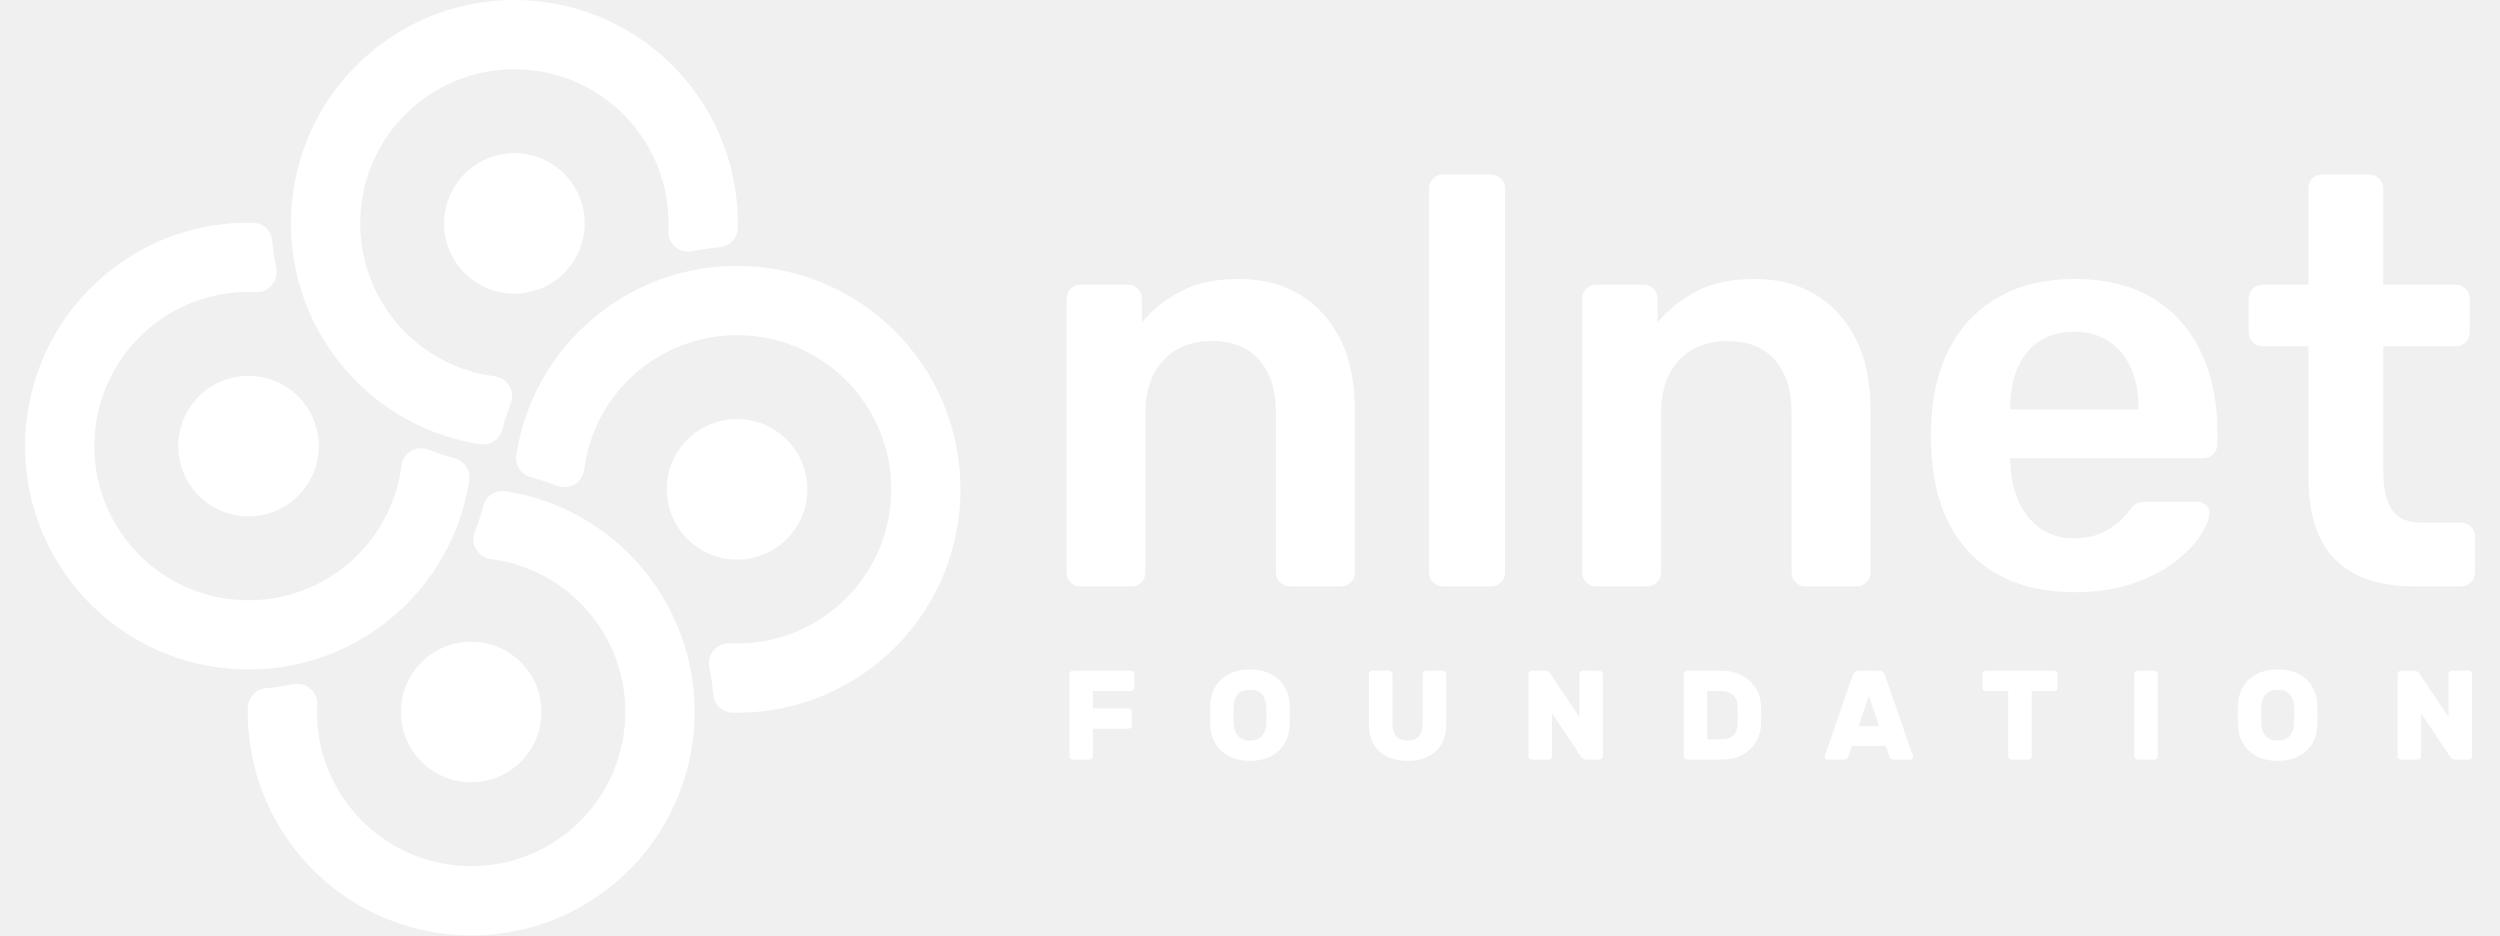
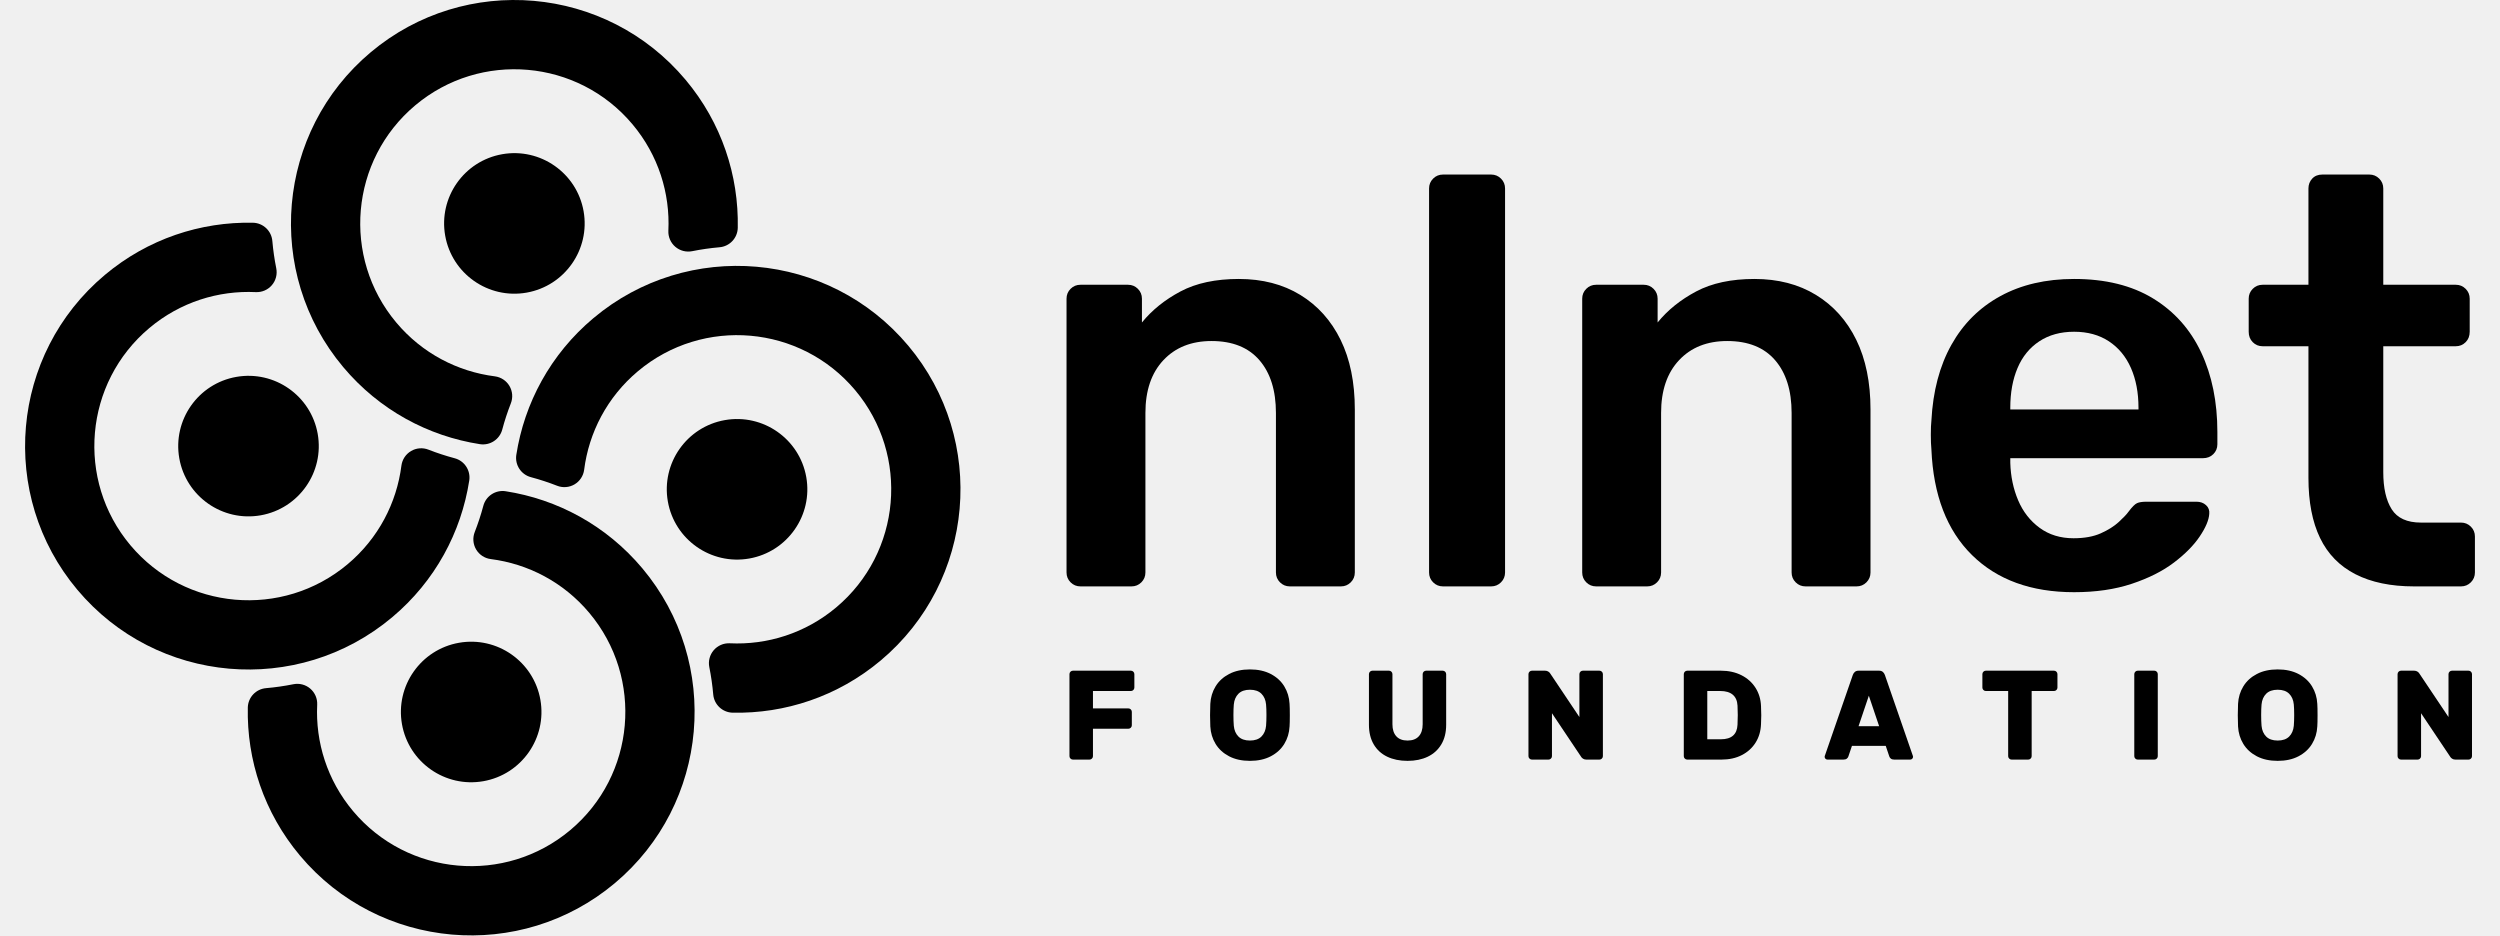
<svg xmlns="http://www.w3.org/2000/svg" width="449px" height="168px" id="svg3115" version="1.1">
  <defs id="defs3117" />
  <g id="Layer" />
-   <g id="g25" style="clip-rule:evenodd;fill:#ffffff;fill-rule:evenodd;stroke-linejoin:round;stroke-miterlimit:2" transform="matrix(0.4055169,0,0,0.4055169,4.504062,3.2457437e-5)">
-     <g id="g9" style="fill:#ffffff">
-       <g id="g2" style="fill:#ffffff">
-         <path d="m 211.345,190.214 c -1.137,4.372 -5.39,7.182 -9.858,6.513 -22.854,-3.548 -44.571,-15.066 -60.591,-34.158 -35.111,-41.843 -29.645,-104.32 12.199,-139.431 41.843,-35.111 104.32,-29.645 139.431,12.198 16.02,19.092 23.592,42.479 23.117,65.603 -0.117,4.516 -3.623,8.215 -8.126,8.575 -4.029,0.353 -8.046,0.928 -12.032,1.727 -2.662,0.545 -5.427,-0.168 -7.494,-1.933 -2.066,-1.764 -3.204,-4.383 -3.084,-7.098 0.798,-16.564 -4.394,-33.46 -15.884,-47.152 -24.226,-28.872 -67.335,-32.644 -96.207,-8.418 -28.872,24.227 -32.644,67.336 -8.417,96.208 11.489,13.693 27.226,21.74 43.677,23.832 2.694,0.353 5.075,1.928 6.454,4.269 1.378,2.341 1.6,5.187 0.602,7.714 -1.477,3.787 -2.741,7.643 -3.787,11.551 z" style="fill:#ffffff" id="path1" />
-         <path d="m 211.306,68.301 c 16.918,-2.983 33.074,8.33 36.057,25.247 2.983,16.917 -8.33,33.074 -25.247,36.057 -16.918,2.983 -33.074,-8.33 -36.057,-25.248 -2.983,-16.917 8.33,-33.073 25.247,-36.056 z" id="path2" style="fill:#ffffff" />
+   <g id="g25" style="clip-rule:evenodd;fill:#000000;fill-rule:evenodd;stroke-linejoin:round;stroke-miterlimit:2" transform="matrix(0.4055169,0,0,0.4055169,4.504062,3.2457437e-5)">
+     <g id="g9" style="fill:#000000">
+       <g id="g2" style="fill:#000000">
+         <path d="m 211.345,190.214 c -1.137,4.372 -5.39,7.182 -9.858,6.513 -22.854,-3.548 -44.571,-15.066 -60.591,-34.158 -35.111,-41.843 -29.645,-104.32 12.199,-139.431 41.843,-35.111 104.32,-29.645 139.431,12.198 16.02,19.092 23.592,42.479 23.117,65.603 -0.117,4.516 -3.623,8.215 -8.126,8.575 -4.029,0.353 -8.046,0.928 -12.032,1.727 -2.662,0.545 -5.427,-0.168 -7.494,-1.933 -2.066,-1.764 -3.204,-4.383 -3.084,-7.098 0.798,-16.564 -4.394,-33.46 -15.884,-47.152 -24.226,-28.872 -67.335,-32.644 -96.207,-8.418 -28.872,24.227 -32.644,67.336 -8.417,96.208 11.489,13.693 27.226,21.74 43.677,23.832 2.694,0.353 5.075,1.928 6.454,4.269 1.378,2.341 1.6,5.187 0.602,7.714 -1.477,3.787 -2.741,7.643 -3.787,11.551 z" style="fill:#000000" id="path1" />
+         <path d="m 211.306,68.301 c 16.918,-2.983 33.074,8.33 36.057,25.247 2.983,16.917 -8.33,33.074 -25.247,36.057 -16.918,2.983 -33.074,-8.33 -36.057,-25.248 -2.983,-16.917 8.33,-33.073 25.247,-36.056 z" id="path2" style="fill:#000000" />
      </g>
-       <g id="g4" style="fill:#ffffff">
-         <path d="m 224.072,211.345 c -4.372,-1.137 -7.183,-5.39 -6.513,-9.858 3.547,-22.854 15.066,-44.571 34.158,-60.591 41.843,-35.111 104.32,-29.645 139.431,12.199 35.111,41.843 29.645,104.32 -12.199,139.431 -19.091,16.02 -42.479,23.592 -65.602,23.117 -4.516,-0.117 -8.216,-3.623 -8.576,-8.126 -0.352,-4.029 -0.927,-8.046 -1.726,-12.032 -0.545,-2.662 0.168,-5.427 1.933,-7.494 1.764,-2.066 4.383,-3.204 7.098,-3.084 16.564,0.798 33.459,-4.394 47.152,-15.884 28.872,-24.226 32.644,-67.335 8.417,-96.207 -24.226,-28.872 -67.335,-32.644 -96.207,-8.417 -13.693,11.489 -21.74,27.226 -23.833,43.677 -0.352,2.694 -1.927,5.075 -4.268,6.454 -2.342,1.378 -5.188,1.6 -7.714,0.602 -3.787,-1.477 -7.644,-2.741 -11.551,-3.787 z" style="fill:#ffffff" id="path3" />
-         <path d="m 345.985,211.306 c 2.983,16.918 -8.33,33.074 -25.247,36.057 -16.918,2.983 -33.074,-8.33 -36.057,-25.247 -2.983,-16.918 8.33,-33.074 25.247,-36.057 16.918,-2.983 33.074,8.33 36.057,25.247 z" id="path4" style="fill:#ffffff" />
+       <g id="g4" style="fill:#000000">
+         <path d="m 224.072,211.345 c -4.372,-1.137 -7.183,-5.39 -6.513,-9.858 3.547,-22.854 15.066,-44.571 34.158,-60.591 41.843,-35.111 104.32,-29.645 139.431,12.199 35.111,41.843 29.645,104.32 -12.199,139.431 -19.091,16.02 -42.479,23.592 -65.602,23.117 -4.516,-0.117 -8.216,-3.623 -8.576,-8.126 -0.352,-4.029 -0.927,-8.046 -1.726,-12.032 -0.545,-2.662 0.168,-5.427 1.933,-7.494 1.764,-2.066 4.383,-3.204 7.098,-3.084 16.564,0.798 33.459,-4.394 47.152,-15.884 28.872,-24.226 32.644,-67.335 8.417,-96.207 -24.226,-28.872 -67.335,-32.644 -96.207,-8.417 -13.693,11.489 -21.74,27.226 -23.833,43.677 -0.352,2.694 -1.927,5.075 -4.268,6.454 -2.342,1.378 -5.188,1.6 -7.714,0.602 -3.787,-1.477 -7.644,-2.741 -11.551,-3.787 z" style="fill:#000000" id="path3" />
+         <path d="m 345.985,211.306 c 2.983,16.918 -8.33,33.074 -25.247,36.057 -16.918,2.983 -33.074,-8.33 -36.057,-25.247 -2.983,-16.918 8.33,-33.074 25.247,-36.057 16.918,-2.983 33.074,8.33 36.057,25.247 z" id="path4" style="fill:#000000" />
      </g>
-       <g id="g6" style="fill:#ffffff">
-         <path d="m 202.941,224.072 c 1.136,-4.372 5.389,-7.183 9.857,-6.513 22.855,3.547 44.572,15.066 60.592,34.158 35.11,41.843 29.644,104.32 -12.199,139.431 -41.843,35.111 -104.32,29.645 -139.431,-12.199 -16.02,-19.091 -23.593,-42.479 -23.117,-65.602 0.117,-4.516 3.622,-8.216 8.126,-8.576 4.029,-0.352 8.046,-0.927 12.032,-1.726 2.662,-0.545 5.427,0.168 7.493,1.933 2.067,1.764 3.205,4.383 3.084,7.098 -0.798,16.564 4.395,33.459 15.884,47.152 24.227,28.872 67.336,32.644 96.208,8.417 28.872,-24.226 32.643,-67.335 8.417,-96.207 -11.49,-13.693 -27.227,-21.74 -43.678,-23.833 -2.694,-0.352 -5.075,-1.927 -6.453,-4.268 -1.379,-2.342 -1.601,-5.188 -0.602,-7.714 1.477,-3.787 2.741,-7.644 3.787,-11.551 z" style="fill:#ffffff" id="path5" />
-         <path d="m 202.979,345.985 c -16.917,2.983 -33.073,-8.33 -36.056,-25.247 -2.983,-16.918 8.329,-33.074 25.247,-36.057 16.917,-2.983 33.074,8.33 36.057,25.247 2.983,16.918 -8.33,33.074 -25.248,36.057 z" id="path6" style="fill:#ffffff" />
+       <g id="g6" style="fill:#000000">
+         <path d="m 202.941,224.072 c 1.136,-4.372 5.389,-7.183 9.857,-6.513 22.855,3.547 44.572,15.066 60.592,34.158 35.11,41.843 29.644,104.32 -12.199,139.431 -41.843,35.111 -104.32,29.645 -139.431,-12.199 -16.02,-19.091 -23.593,-42.479 -23.117,-65.602 0.117,-4.516 3.622,-8.216 8.126,-8.576 4.029,-0.352 8.046,-0.927 12.032,-1.726 2.662,-0.545 5.427,0.168 7.493,1.933 2.067,1.764 3.205,4.383 3.084,7.098 -0.798,16.564 4.395,33.459 15.884,47.152 24.227,28.872 67.336,32.644 96.208,8.417 28.872,-24.226 32.643,-67.335 8.417,-96.207 -11.49,-13.693 -27.227,-21.74 -43.678,-23.833 -2.694,-0.352 -5.075,-1.927 -6.453,-4.268 -1.379,-2.342 -1.601,-5.188 -0.602,-7.714 1.477,-3.787 2.741,-7.644 3.787,-11.551 z" style="fill:#000000" id="path5" />
+         <path d="m 202.979,345.985 c -16.917,2.983 -33.073,-8.33 -36.056,-25.247 -2.983,-16.918 8.329,-33.074 25.247,-36.057 16.917,-2.983 33.074,8.33 36.057,25.247 2.983,16.918 -8.33,33.074 -25.248,36.057 z" id="path6" style="fill:#000000" />
      </g>
-       <g id="g8" style="fill:#ffffff">
-         <path d="m 190.214,202.941 c 4.372,1.136 7.182,5.389 6.513,9.857 -3.548,22.855 -15.066,44.572 -34.158,60.592 C 120.726,308.5 58.249,303.034 23.138,261.191 -11.973,219.348 -6.507,156.871 35.336,121.76 54.428,105.74 77.815,98.167 100.939,98.643 c 4.516,0.117 8.215,3.622 8.575,8.126 0.353,4.029 0.928,8.046 1.727,12.032 0.545,2.662 -0.168,5.427 -1.933,7.493 -1.764,2.067 -4.383,3.205 -7.098,3.084 -16.564,-0.798 -33.46,4.395 -47.152,15.884 -28.872,24.227 -32.644,67.336 -8.418,96.208 24.227,28.872 67.336,32.643 96.208,8.417 13.693,-11.49 21.74,-27.227 23.832,-43.678 0.353,-2.694 1.928,-5.075 4.269,-6.453 2.341,-1.379 5.187,-1.601 7.714,-0.602 3.787,1.477 7.643,2.741 11.551,3.787 z" style="fill:#ffffff" id="path7" />
-         <path d="m 68.301,202.979 c -2.983,-16.917 8.33,-33.073 25.247,-36.056 16.917,-2.983 33.074,8.329 36.057,25.247 2.983,16.917 -8.33,33.074 -25.248,36.057 -16.917,2.983 -33.073,-8.33 -36.056,-25.248 z" id="path8" style="fill:#ffffff" />
+       <g id="g8" style="fill:#000000">
+         <path d="m 190.214,202.941 c 4.372,1.136 7.182,5.389 6.513,9.857 -3.548,22.855 -15.066,44.572 -34.158,60.592 C 120.726,308.5 58.249,303.034 23.138,261.191 -11.973,219.348 -6.507,156.871 35.336,121.76 54.428,105.74 77.815,98.167 100.939,98.643 c 4.516,0.117 8.215,3.622 8.575,8.126 0.353,4.029 0.928,8.046 1.727,12.032 0.545,2.662 -0.168,5.427 -1.933,7.493 -1.764,2.067 -4.383,3.205 -7.098,3.084 -16.564,-0.798 -33.46,4.395 -47.152,15.884 -28.872,24.227 -32.644,67.336 -8.418,96.208 24.227,28.872 67.336,32.643 96.208,8.417 13.693,-11.49 21.74,-27.227 23.832,-43.678 0.353,-2.694 1.928,-5.075 4.269,-6.453 2.341,-1.379 5.187,-1.601 7.714,-0.602 3.787,1.477 7.643,2.741 11.551,3.787 z" style="fill:#000000" id="path7" />
+         <path d="m 68.301,202.979 c -2.983,-16.917 8.33,-33.073 25.247,-36.056 16.917,-2.983 33.074,8.329 36.057,25.247 2.983,16.917 -8.33,33.074 -25.248,36.057 -16.917,2.983 -33.073,-8.33 -36.056,-25.248 z" id="path8" style="fill:#000000" />
      </g>
    </g>
-     <g id="g24" style="fill:#ffffff">
-       <g id="g13" style="fill:#ffffff">
-         <path d="m 467.416,259.709 c -1.713,0 -3.169,-0.6 -4.368,-1.799 -1.199,-1.199 -1.798,-2.654 -1.798,-4.367 V 132.284 c 0,-1.713 0.599,-3.169 1.798,-4.368 1.199,-1.199 2.655,-1.798 4.368,-1.798 h 21.066 c 1.713,0 3.168,0.599 4.367,1.798 1.199,1.199 1.799,2.655 1.799,4.368 v 10.533 c 4.453,-5.481 10.147,-10.062 17.084,-13.745 6.936,-3.682 15.543,-5.523 25.819,-5.523 10.447,0 19.525,2.355 27.232,7.065 7.707,4.71 13.659,11.346 17.855,19.91 4.196,8.563 6.294,18.84 6.294,30.829 v 72.19 c 0,1.713 -0.599,3.168 -1.798,4.367 -1.199,1.199 -2.655,1.799 -4.368,1.799 h -22.607 c -1.713,0 -3.169,-0.6 -4.368,-1.799 -1.199,-1.199 -1.798,-2.654 -1.798,-4.367 v -70.649 c 0,-9.934 -2.441,-17.727 -7.322,-23.378 -4.881,-5.652 -11.946,-8.478 -21.195,-8.478 -8.906,0 -16.013,2.826 -21.323,8.478 -5.309,5.651 -7.964,13.444 -7.964,23.378 v 70.649 c 0,1.713 -0.599,3.168 -1.798,4.367 -1.199,1.199 -2.655,1.799 -4.368,1.799 z" style="fill:#ffffff;fill-rule:nonzero" id="path9" />
-         <path d="m 627.982,259.709 c -1.713,0 -3.169,-0.6 -4.368,-1.799 -1.199,-1.199 -1.798,-2.654 -1.798,-4.367 V 83.472 c 0,-1.713 0.599,-3.169 1.798,-4.368 1.199,-1.199 2.655,-1.798 4.368,-1.798 h 21.323 c 1.713,0 3.168,0.599 4.367,1.798 1.199,1.199 1.799,2.655 1.799,4.368 v 170.071 c 0,1.713 -0.6,3.168 -1.799,4.367 -1.199,1.199 -2.654,1.799 -4.367,1.799 z" style="fill:#ffffff;fill-rule:nonzero" id="path10" />
-         <path d="m 695.805,259.709 c -1.713,0 -3.169,-0.6 -4.368,-1.799 -1.199,-1.199 -1.798,-2.654 -1.798,-4.367 V 132.284 c 0,-1.713 0.599,-3.169 1.798,-4.368 1.199,-1.199 2.655,-1.798 4.368,-1.798 h 21.066 c 1.713,0 3.169,0.599 4.367,1.798 1.199,1.199 1.799,2.655 1.799,4.368 v 10.533 c 4.453,-5.481 10.147,-10.062 17.084,-13.745 6.936,-3.682 15.543,-5.523 25.819,-5.523 10.447,0 19.525,2.355 27.232,7.065 7.707,4.71 13.659,11.346 17.855,19.91 4.196,8.563 6.294,18.84 6.294,30.829 v 72.19 c 0,1.713 -0.599,3.168 -1.798,4.367 -1.199,1.199 -2.655,1.799 -4.368,1.799 h -22.607 c -1.713,0 -3.169,-0.6 -4.368,-1.799 -1.199,-1.199 -1.798,-2.654 -1.798,-4.367 v -70.649 c 0,-9.934 -2.441,-17.727 -7.322,-23.378 -4.881,-5.652 -11.946,-8.478 -21.195,-8.478 -8.906,0 -16.013,2.826 -21.323,8.478 -5.309,5.651 -7.964,13.444 -7.964,23.378 v 70.649 c 0,1.713 -0.599,3.168 -1.798,4.367 -1.199,1.199 -2.655,1.799 -4.368,1.799 z" style="fill:#ffffff;fill-rule:nonzero" id="path11" />
-         <path d="m 907.495,262.278 c -19.011,0 -34.083,-5.481 -45.215,-16.442 -11.133,-10.961 -17.128,-26.547 -17.984,-46.757 -0.171,-1.713 -0.257,-3.896 -0.257,-6.551 0,-2.655 0.086,-4.753 0.257,-6.294 0.685,-13.017 3.64,-24.192 8.863,-33.526 5.224,-9.335 12.46,-16.528 21.709,-21.581 9.248,-5.052 20.124,-7.578 32.627,-7.578 13.873,0 25.519,2.869 34.939,8.606 9.42,5.738 16.528,13.702 21.323,23.892 4.796,10.191 7.194,21.966 7.194,35.325 v 5.395 c 0,1.713 -0.6,3.168 -1.799,4.367 -1.199,1.199 -2.74,1.799 -4.624,1.799 h -85.293 v 2.055 c 0.172,5.994 1.328,11.518 3.469,16.57 2.14,5.053 5.309,9.12 9.505,12.203 4.196,3.083 9.206,4.625 15.029,4.625 4.796,0 8.82,-0.728 12.075,-2.184 3.254,-1.456 5.908,-3.126 7.964,-5.01 2.055,-1.884 3.511,-3.425 4.367,-4.624 1.541,-2.055 2.783,-3.297 3.725,-3.725 0.942,-0.428 2.355,-0.642 4.239,-0.642 h 22.094 c 1.713,0 3.126,0.513 4.239,1.541 1.113,1.028 1.584,2.312 1.413,3.854 -0.171,2.74 -1.584,6.08 -4.239,10.019 -2.655,3.939 -6.466,7.793 -11.432,11.561 -4.967,3.768 -11.176,6.893 -18.626,9.377 -7.45,2.483 -15.971,3.725 -25.562,3.725 z m -28.26,-80.925 h 56.776 v -0.771 c 0,-6.68 -1.113,-12.546 -3.339,-17.598 -2.227,-5.053 -5.481,-8.992 -9.763,-11.818 -4.282,-2.826 -9.42,-4.239 -15.414,-4.239 -5.995,0 -11.133,1.413 -15.414,4.239 -4.282,2.826 -7.494,6.765 -9.634,11.818 -2.141,5.052 -3.212,10.918 -3.212,17.598 z" style="fill:#ffffff;fill-rule:nonzero" id="path12" />
-         <path d="m 1058.04,259.709 c -10.277,0 -18.926,-1.799 -25.948,-5.395 -7.022,-3.597 -12.246,-8.949 -15.671,-16.057 -3.426,-7.108 -5.138,-15.971 -5.138,-26.59 V 153.35 h -20.296 c -1.713,0 -3.168,-0.6 -4.367,-1.799 -1.199,-1.198 -1.799,-2.74 -1.799,-4.624 v -14.643 c 0,-1.713 0.6,-3.169 1.799,-4.368 1.199,-1.199 2.654,-1.798 4.367,-1.798 h 20.296 V 83.472 c 0,-1.713 0.556,-3.169 1.67,-4.368 1.113,-1.199 2.611,-1.798 4.495,-1.798 h 20.81 c 1.713,0 3.168,0.599 4.367,1.798 1.199,1.199 1.799,2.655 1.799,4.368 v 42.646 h 32.113 c 1.712,0 3.168,0.599 4.367,1.798 1.199,1.199 1.798,2.655 1.798,4.368 v 14.643 c 0,1.884 -0.599,3.426 -1.798,4.624 -1.199,1.199 -2.655,1.799 -4.367,1.799 h -32.113 v 55.748 c 0,7.022 1.241,12.503 3.725,16.442 2.483,3.939 6.808,5.909 12.973,5.909 h 17.727 c 1.713,0 3.168,0.6 4.367,1.798 1.199,1.199 1.799,2.655 1.799,4.368 v 15.928 c 0,1.713 -0.6,3.168 -1.799,4.367 -1.199,1.199 -2.654,1.799 -4.367,1.799 z" style="fill:#ffffff;fill-rule:nonzero" id="path13" />
+     <g id="g24" style="fill:#000000">
+       <g id="g13" style="fill:#000000">
+         <path d="m 467.416,259.709 c -1.713,0 -3.169,-0.6 -4.368,-1.799 -1.199,-1.199 -1.798,-2.654 -1.798,-4.367 V 132.284 c 0,-1.713 0.599,-3.169 1.798,-4.368 1.199,-1.199 2.655,-1.798 4.368,-1.798 h 21.066 c 1.713,0 3.168,0.599 4.367,1.798 1.199,1.199 1.799,2.655 1.799,4.368 v 10.533 c 4.453,-5.481 10.147,-10.062 17.084,-13.745 6.936,-3.682 15.543,-5.523 25.819,-5.523 10.447,0 19.525,2.355 27.232,7.065 7.707,4.71 13.659,11.346 17.855,19.91 4.196,8.563 6.294,18.84 6.294,30.829 v 72.19 c 0,1.713 -0.599,3.168 -1.798,4.367 -1.199,1.199 -2.655,1.799 -4.368,1.799 h -22.607 c -1.713,0 -3.169,-0.6 -4.368,-1.799 -1.199,-1.199 -1.798,-2.654 -1.798,-4.367 v -70.649 c 0,-9.934 -2.441,-17.727 -7.322,-23.378 -4.881,-5.652 -11.946,-8.478 -21.195,-8.478 -8.906,0 -16.013,2.826 -21.323,8.478 -5.309,5.651 -7.964,13.444 -7.964,23.378 v 70.649 c 0,1.713 -0.599,3.168 -1.798,4.367 -1.199,1.199 -2.655,1.799 -4.368,1.799 z" style="fill:#000000;fill-rule:nonzero" id="path9" />
+         <path d="m 627.982,259.709 c -1.713,0 -3.169,-0.6 -4.368,-1.799 -1.199,-1.199 -1.798,-2.654 -1.798,-4.367 V 83.472 c 0,-1.713 0.599,-3.169 1.798,-4.368 1.199,-1.199 2.655,-1.798 4.368,-1.798 h 21.323 c 1.713,0 3.168,0.599 4.367,1.798 1.199,1.199 1.799,2.655 1.799,4.368 v 170.071 c 0,1.713 -0.6,3.168 -1.799,4.367 -1.199,1.199 -2.654,1.799 -4.367,1.799 z" style="fill:#000000;fill-rule:nonzero" id="path10" />
+         <path d="m 695.805,259.709 c -1.713,0 -3.169,-0.6 -4.368,-1.799 -1.199,-1.199 -1.798,-2.654 -1.798,-4.367 V 132.284 c 0,-1.713 0.599,-3.169 1.798,-4.368 1.199,-1.199 2.655,-1.798 4.368,-1.798 h 21.066 c 1.713,0 3.169,0.599 4.367,1.798 1.199,1.199 1.799,2.655 1.799,4.368 v 10.533 c 4.453,-5.481 10.147,-10.062 17.084,-13.745 6.936,-3.682 15.543,-5.523 25.819,-5.523 10.447,0 19.525,2.355 27.232,7.065 7.707,4.71 13.659,11.346 17.855,19.91 4.196,8.563 6.294,18.84 6.294,30.829 v 72.19 c 0,1.713 -0.599,3.168 -1.798,4.367 -1.199,1.199 -2.655,1.799 -4.368,1.799 h -22.607 c -1.713,0 -3.169,-0.6 -4.368,-1.799 -1.199,-1.199 -1.798,-2.654 -1.798,-4.367 v -70.649 c 0,-9.934 -2.441,-17.727 -7.322,-23.378 -4.881,-5.652 -11.946,-8.478 -21.195,-8.478 -8.906,0 -16.013,2.826 -21.323,8.478 -5.309,5.651 -7.964,13.444 -7.964,23.378 v 70.649 c 0,1.713 -0.599,3.168 -1.798,4.367 -1.199,1.199 -2.655,1.799 -4.368,1.799 z" style="fill:#000000;fill-rule:nonzero" id="path11" />
+         <path d="m 907.495,262.278 c -19.011,0 -34.083,-5.481 -45.215,-16.442 -11.133,-10.961 -17.128,-26.547 -17.984,-46.757 -0.171,-1.713 -0.257,-3.896 -0.257,-6.551 0,-2.655 0.086,-4.753 0.257,-6.294 0.685,-13.017 3.64,-24.192 8.863,-33.526 5.224,-9.335 12.46,-16.528 21.709,-21.581 9.248,-5.052 20.124,-7.578 32.627,-7.578 13.873,0 25.519,2.869 34.939,8.606 9.42,5.738 16.528,13.702 21.323,23.892 4.796,10.191 7.194,21.966 7.194,35.325 v 5.395 c 0,1.713 -0.6,3.168 -1.799,4.367 -1.199,1.199 -2.74,1.799 -4.624,1.799 h -85.293 v 2.055 c 0.172,5.994 1.328,11.518 3.469,16.57 2.14,5.053 5.309,9.12 9.505,12.203 4.196,3.083 9.206,4.625 15.029,4.625 4.796,0 8.82,-0.728 12.075,-2.184 3.254,-1.456 5.908,-3.126 7.964,-5.01 2.055,-1.884 3.511,-3.425 4.367,-4.624 1.541,-2.055 2.783,-3.297 3.725,-3.725 0.942,-0.428 2.355,-0.642 4.239,-0.642 h 22.094 c 1.713,0 3.126,0.513 4.239,1.541 1.113,1.028 1.584,2.312 1.413,3.854 -0.171,2.74 -1.584,6.08 -4.239,10.019 -2.655,3.939 -6.466,7.793 -11.432,11.561 -4.967,3.768 -11.176,6.893 -18.626,9.377 -7.45,2.483 -15.971,3.725 -25.562,3.725 z m -28.26,-80.925 h 56.776 v -0.771 c 0,-6.68 -1.113,-12.546 -3.339,-17.598 -2.227,-5.053 -5.481,-8.992 -9.763,-11.818 -4.282,-2.826 -9.42,-4.239 -15.414,-4.239 -5.995,0 -11.133,1.413 -15.414,4.239 -4.282,2.826 -7.494,6.765 -9.634,11.818 -2.141,5.052 -3.212,10.918 -3.212,17.598 z" style="fill:#000000;fill-rule:nonzero" id="path12" />
+         <path d="m 1058.04,259.709 c -10.277,0 -18.926,-1.799 -25.948,-5.395 -7.022,-3.597 -12.246,-8.949 -15.671,-16.057 -3.426,-7.108 -5.138,-15.971 -5.138,-26.59 V 153.35 h -20.296 c -1.713,0 -3.168,-0.6 -4.367,-1.799 -1.199,-1.198 -1.799,-2.74 -1.799,-4.624 v -14.643 c 0,-1.713 0.6,-3.169 1.799,-4.368 1.199,-1.199 2.654,-1.798 4.367,-1.798 h 20.296 V 83.472 c 0,-1.713 0.556,-3.169 1.67,-4.368 1.113,-1.199 2.611,-1.798 4.495,-1.798 h 20.81 c 1.713,0 3.168,0.599 4.367,1.798 1.199,1.199 1.799,2.655 1.799,4.368 v 42.646 h 32.113 c 1.712,0 3.168,0.599 4.367,1.798 1.199,1.199 1.798,2.655 1.798,4.368 v 14.643 c 0,1.884 -0.599,3.426 -1.798,4.624 -1.199,1.199 -2.655,1.799 -4.367,1.799 h -32.113 v 55.748 c 0,7.022 1.241,12.503 3.725,16.442 2.483,3.939 6.808,5.909 12.973,5.909 h 17.727 c 1.713,0 3.168,0.6 4.367,1.798 1.199,1.199 1.799,2.655 1.799,4.368 v 15.928 c 0,1.713 -0.6,3.168 -1.799,4.367 -1.199,1.199 -2.654,1.799 -4.367,1.799 z" style="fill:#000000;fill-rule:nonzero" id="path13" />
      </g>
-       <g id="g23" style="fill:#ffffff">
-         <path d="m 489.774,297.042 c 0.412,0 0.769,0.15 1.069,0.45 0.3,0.3 0.45,0.657 0.45,1.069 v 5.963 c 0,0.412 -0.15,0.768 -0.45,1.068 -0.3,0.3 -0.657,0.45 -1.069,0.45 h -16.819 v 7.707 h 15.694 c 0.412,0 0.769,0.15 1.069,0.45 0.3,0.3 0.45,0.656 0.45,1.068 v 5.963 c 0,0.412 -0.15,0.769 -0.45,1.069 -0.3,0.3 -0.657,0.45 -1.069,0.45 h -15.694 v 12.15 c 0,0.412 -0.15,0.768 -0.45,1.068 -0.3,0.3 -0.656,0.45 -1.069,0.45 h -7.368 c -0.413,0 -0.769,-0.15 -1.069,-0.45 -0.3,-0.3 -0.45,-0.656 -0.45,-1.068 v -36.338 c 0,-0.412 0.15,-0.769 0.45,-1.069 0.3,-0.3 0.656,-0.45 1.069,-0.45 z" style="fill:#ffffff;fill-rule:nonzero" id="path14" />
-         <path d="m 542.48,296.48 c 3.563,0 6.638,0.675 9.225,2.025 2.588,1.35 4.585,3.178 5.991,5.484 1.406,2.307 2.184,4.885 2.334,7.735 0.075,1.05 0.113,2.737 0.113,5.062 0,2.288 -0.038,3.938 -0.113,4.95 -0.15,2.85 -0.928,5.428 -2.334,7.735 -1.406,2.306 -3.403,4.134 -5.991,5.484 -2.587,1.35 -5.662,2.025 -9.225,2.025 -3.562,0 -6.637,-0.675 -9.225,-2.025 -2.587,-1.35 -4.584,-3.178 -5.99,-5.484 -1.407,-2.307 -2.185,-4.885 -2.335,-7.735 -0.075,-2.025 -0.112,-3.675 -0.112,-4.95 0,-1.275 0.037,-2.962 0.112,-5.062 0.15,-2.85 0.928,-5.428 2.335,-7.735 1.406,-2.306 3.403,-4.134 5.99,-5.484 2.588,-1.35 5.663,-2.025 9.225,-2.025 z m 7.144,15.525 c -0.188,-1.988 -0.872,-3.572 -2.053,-4.753 -1.181,-1.181 -2.878,-1.772 -5.091,-1.772 -2.212,0 -3.909,0.591 -5.09,1.772 -1.182,1.181 -1.866,2.765 -2.054,4.753 -0.112,1.237 -0.168,2.794 -0.168,4.669 0,1.837 0.056,3.431 0.168,4.781 0.188,1.987 0.872,3.572 2.054,4.753 1.181,1.181 2.878,1.772 5.09,1.772 2.213,0 3.91,-0.591 5.091,-1.772 1.181,-1.181 1.865,-2.766 2.053,-4.753 0.112,-1.35 0.169,-2.944 0.169,-4.781 0,-1.875 -0.057,-3.432 -0.169,-4.669 z" style="fill:#ffffff;fill-rule:nonzero" id="path15" />
-         <path d="m 627.868,297.042 c 0.412,0 0.768,0.15 1.068,0.45 0.3,0.3 0.45,0.657 0.45,1.069 v 22.444 c 0,3.375 -0.712,6.262 -2.137,8.662 -1.425,2.4 -3.422,4.219 -5.991,5.457 -2.568,1.237 -5.559,1.856 -8.972,1.856 -3.45,0 -6.459,-0.619 -9.028,-1.856 -2.568,-1.238 -4.556,-3.057 -5.962,-5.457 -1.406,-2.4 -2.11,-5.287 -2.11,-8.662 v -22.444 c 0,-0.412 0.15,-0.769 0.45,-1.069 0.3,-0.3 0.657,-0.45 1.069,-0.45 h 7.369 c 0.412,0 0.769,0.15 1.069,0.45 0.3,0.3 0.45,0.657 0.45,1.069 v 22.219 c 0,2.287 0.572,4.059 1.715,5.316 1.144,1.256 2.803,1.884 4.978,1.884 2.175,0 3.835,-0.628 4.979,-1.884 1.143,-1.257 1.715,-3.029 1.715,-5.316 v -22.219 c 0,-0.412 0.15,-0.769 0.45,-1.069 0.3,-0.3 0.656,-0.45 1.069,-0.45 z" style="fill:#ffffff;fill-rule:nonzero" id="path16" />
-         <path d="m 691.43,336.417 c -0.562,0 -1.05,-0.14 -1.462,-0.421 -0.413,-0.282 -0.694,-0.572 -0.844,-0.872 l -12.881,-19.238 v 19.013 c 0,0.412 -0.15,0.768 -0.45,1.068 -0.3,0.3 -0.657,0.45 -1.069,0.45 h -7.369 c -0.412,0 -0.769,-0.15 -1.069,-0.45 -0.3,-0.3 -0.45,-0.656 -0.45,-1.068 v -36.338 c 0,-0.412 0.15,-0.769 0.45,-1.069 0.3,-0.3 0.657,-0.45 1.069,-0.45 h 5.85 c 0.563,0 1.05,0.141 1.463,0.422 0.412,0.282 0.693,0.572 0.843,0.872 l 12.882,19.238 v -19.013 c 0,-0.412 0.15,-0.769 0.45,-1.069 0.3,-0.3 0.656,-0.45 1.068,-0.45 h 7.369 c 0.413,0 0.769,0.15 1.069,0.45 0.3,0.3 0.45,0.657 0.45,1.069 v 36.338 c 0,0.412 -0.15,0.768 -0.45,1.068 -0.3,0.3 -0.656,0.45 -1.069,0.45 z" style="fill:#ffffff;fill-rule:nonzero" id="path17" />
-         <path d="m 768.83,312.736 c 0.075,2.1 0.113,3.45 0.113,4.05 0,0.6 -0.038,1.913 -0.113,3.938 -0.112,3.075 -0.909,5.793 -2.39,8.156 -1.482,2.362 -3.516,4.209 -6.104,5.541 -2.587,1.331 -5.587,1.996 -9,1.996 h -15.187 c -0.413,0 -0.769,-0.15 -1.069,-0.45 -0.3,-0.3 -0.45,-0.656 -0.45,-1.068 v -36.338 c 0,-0.412 0.15,-0.769 0.45,-1.069 0.3,-0.3 0.656,-0.45 1.069,-0.45 h 14.906 c 3.413,0 6.441,0.666 9.085,1.997 2.643,1.332 4.725,3.188 6.243,5.569 1.519,2.381 2.335,5.091 2.447,8.128 z m -23.794,-6.694 v 21.375 h 6.019 c 4.725,0 7.181,-2.156 7.369,-6.468 0.075,-2.175 0.112,-3.6 0.112,-4.275 0,-0.75 -0.037,-2.138 -0.112,-4.163 -0.113,-2.137 -0.816,-3.75 -2.109,-4.837 -1.294,-1.088 -3.141,-1.632 -5.541,-1.632 z" style="fill:#ffffff;fill-rule:nonzero" id="path18" />
-         <path d="m 835.936,334.336 c 0.15,0.375 0.225,0.656 0.225,0.844 0,0.337 -0.121,0.628 -0.365,0.872 -0.244,0.244 -0.535,0.365 -0.872,0.365 h -7.088 c -0.637,0 -1.134,-0.14 -1.49,-0.421 -0.356,-0.282 -0.591,-0.61 -0.703,-0.985 l -1.575,-4.669 h -14.963 l -1.575,4.669 c -0.112,0.375 -0.347,0.703 -0.703,0.985 -0.356,0.281 -0.853,0.421 -1.491,0.421 h -7.087 c -0.338,0 -0.628,-0.121 -0.872,-0.365 -0.244,-0.244 -0.366,-0.535 -0.366,-0.872 0,-0.188 0.075,-0.469 0.225,-0.844 l 12.263,-35.437 c 0.187,-0.525 0.487,-0.966 0.9,-1.322 0.412,-0.356 0.956,-0.535 1.631,-0.535 h 9.113 c 0.675,0 1.218,0.179 1.631,0.535 0.412,0.356 0.712,0.797 0.9,1.322 z m -14.793,-12.712 -4.557,-13.5 -4.556,13.5 z" style="fill:#ffffff;fill-rule:nonzero" id="path19" />
-         <path d="m 898.599,297.042 c 0.412,0 0.769,0.15 1.069,0.45 0.3,0.3 0.45,0.657 0.45,1.069 v 5.963 c 0,0.412 -0.15,0.768 -0.45,1.068 -0.3,0.3 -0.657,0.45 -1.069,0.45 h -9.9 v 28.857 c 0,0.412 -0.15,0.768 -0.45,1.068 -0.3,0.3 -0.656,0.45 -1.069,0.45 h -7.369 c -0.412,0 -0.768,-0.15 -1.068,-0.45 -0.3,-0.3 -0.45,-0.656 -0.45,-1.068 v -28.857 h -9.9 c -0.413,0 -0.769,-0.15 -1.069,-0.45 -0.3,-0.3 -0.45,-0.656 -0.45,-1.068 v -5.963 c 0,-0.412 0.15,-0.769 0.45,-1.069 0.3,-0.3 0.656,-0.45 1.069,-0.45 z" style="fill:#ffffff;fill-rule:nonzero" id="path20" />
-         <path d="m 935.668,336.417 c -0.413,0 -0.769,-0.15 -1.069,-0.45 -0.3,-0.3 -0.45,-0.656 -0.45,-1.068 v -36.338 c 0,-0.412 0.15,-0.769 0.45,-1.069 0.3,-0.3 0.656,-0.45 1.069,-0.45 h 7.368 c 0.413,0 0.769,0.15 1.069,0.45 0.3,0.3 0.45,0.657 0.45,1.069 v 36.338 c 0,0.412 -0.15,0.768 -0.45,1.068 -0.3,0.3 -0.656,0.45 -1.069,0.45 z" style="fill:#ffffff;fill-rule:nonzero" id="path21" />
-         <path d="m 997.655,296.48 c 3.563,0 6.638,0.675 9.225,2.025 2.588,1.35 4.585,3.178 5.991,5.484 1.406,2.307 2.184,4.885 2.334,7.735 0.075,1.05 0.113,2.737 0.113,5.062 0,2.288 -0.038,3.938 -0.113,4.95 -0.15,2.85 -0.928,5.428 -2.334,7.735 -1.406,2.306 -3.403,4.134 -5.991,5.484 -2.587,1.35 -5.662,2.025 -9.225,2.025 -3.562,0 -6.637,-0.675 -9.225,-2.025 -2.587,-1.35 -4.584,-3.178 -5.99,-5.484 -1.407,-2.307 -2.185,-4.885 -2.335,-7.735 -0.075,-2.025 -0.112,-3.675 -0.112,-4.95 0,-1.275 0.037,-2.962 0.112,-5.062 0.15,-2.85 0.928,-5.428 2.335,-7.735 1.406,-2.306 3.403,-4.134 5.99,-5.484 2.588,-1.35 5.663,-2.025 9.225,-2.025 z m 7.144,15.525 c -0.188,-1.988 -0.872,-3.572 -2.053,-4.753 -1.181,-1.181 -2.878,-1.772 -5.091,-1.772 -2.212,0 -3.909,0.591 -5.09,1.772 -1.182,1.181 -1.866,2.765 -2.054,4.753 -0.112,1.237 -0.168,2.794 -0.168,4.669 0,1.837 0.056,3.431 0.168,4.781 0.188,1.987 0.872,3.572 2.054,4.753 1.181,1.181 2.878,1.772 5.09,1.772 2.213,0 3.91,-0.591 5.091,-1.772 1.181,-1.181 1.865,-2.766 2.053,-4.753 0.112,-1.35 0.169,-2.944 0.169,-4.781 0,-1.875 -0.057,-3.432 -0.169,-4.669 z" style="fill:#ffffff;fill-rule:nonzero" id="path22" />
-         <path d="m 1076.35,336.417 c -0.563,0 -1.05,-0.14 -1.463,-0.421 -0.412,-0.282 -0.693,-0.572 -0.843,-0.872 l -12.882,-19.238 v 19.013 c 0,0.412 -0.15,0.768 -0.45,1.068 -0.3,0.3 -0.656,0.45 -1.068,0.45 h -7.369 c -0.413,0 -0.769,-0.15 -1.069,-0.45 -0.3,-0.3 -0.45,-0.656 -0.45,-1.068 v -36.338 c 0,-0.412 0.15,-0.769 0.45,-1.069 0.3,-0.3 0.656,-0.45 1.069,-0.45 h 5.85 c 0.562,0 1.05,0.141 1.462,0.422 0.413,0.282 0.694,0.572 0.844,0.872 l 12.881,19.238 v -19.013 c 0,-0.412 0.15,-0.769 0.45,-1.069 0.3,-0.3 0.657,-0.45 1.069,-0.45 h 7.369 c 0.412,0 0.769,0.15 1.069,0.45 0.3,0.3 0.45,0.657 0.45,1.069 v 36.338 c 0,0.412 -0.15,0.768 -0.45,1.068 -0.3,0.3 -0.657,0.45 -1.069,0.45 z" style="fill:#ffffff;fill-rule:nonzero" id="path23" />
+       <g id="g23" style="fill:#000000">
+         <path d="m 489.774,297.042 c 0.412,0 0.769,0.15 1.069,0.45 0.3,0.3 0.45,0.657 0.45,1.069 v 5.963 c 0,0.412 -0.15,0.768 -0.45,1.068 -0.3,0.3 -0.657,0.45 -1.069,0.45 h -16.819 v 7.707 h 15.694 c 0.412,0 0.769,0.15 1.069,0.45 0.3,0.3 0.45,0.656 0.45,1.068 v 5.963 c 0,0.412 -0.15,0.769 -0.45,1.069 -0.3,0.3 -0.657,0.45 -1.069,0.45 h -15.694 v 12.15 c 0,0.412 -0.15,0.768 -0.45,1.068 -0.3,0.3 -0.656,0.45 -1.069,0.45 h -7.368 c -0.413,0 -0.769,-0.15 -1.069,-0.45 -0.3,-0.3 -0.45,-0.656 -0.45,-1.068 v -36.338 c 0,-0.412 0.15,-0.769 0.45,-1.069 0.3,-0.3 0.656,-0.45 1.069,-0.45 z" style="fill:#000000;fill-rule:nonzero" id="path14" />
+         <path d="m 542.48,296.48 c 3.563,0 6.638,0.675 9.225,2.025 2.588,1.35 4.585,3.178 5.991,5.484 1.406,2.307 2.184,4.885 2.334,7.735 0.075,1.05 0.113,2.737 0.113,5.062 0,2.288 -0.038,3.938 -0.113,4.95 -0.15,2.85 -0.928,5.428 -2.334,7.735 -1.406,2.306 -3.403,4.134 -5.991,5.484 -2.587,1.35 -5.662,2.025 -9.225,2.025 -3.562,0 -6.637,-0.675 -9.225,-2.025 -2.587,-1.35 -4.584,-3.178 -5.99,-5.484 -1.407,-2.307 -2.185,-4.885 -2.335,-7.735 -0.075,-2.025 -0.112,-3.675 -0.112,-4.95 0,-1.275 0.037,-2.962 0.112,-5.062 0.15,-2.85 0.928,-5.428 2.335,-7.735 1.406,-2.306 3.403,-4.134 5.99,-5.484 2.588,-1.35 5.663,-2.025 9.225,-2.025 z m 7.144,15.525 c -0.188,-1.988 -0.872,-3.572 -2.053,-4.753 -1.181,-1.181 -2.878,-1.772 -5.091,-1.772 -2.212,0 -3.909,0.591 -5.09,1.772 -1.182,1.181 -1.866,2.765 -2.054,4.753 -0.112,1.237 -0.168,2.794 -0.168,4.669 0,1.837 0.056,3.431 0.168,4.781 0.188,1.987 0.872,3.572 2.054,4.753 1.181,1.181 2.878,1.772 5.09,1.772 2.213,0 3.91,-0.591 5.091,-1.772 1.181,-1.181 1.865,-2.766 2.053,-4.753 0.112,-1.35 0.169,-2.944 0.169,-4.781 0,-1.875 -0.057,-3.432 -0.169,-4.669 z" style="fill:#000000;fill-rule:nonzero" id="path15" />
+         <path d="m 627.868,297.042 c 0.412,0 0.768,0.15 1.068,0.45 0.3,0.3 0.45,0.657 0.45,1.069 v 22.444 c 0,3.375 -0.712,6.262 -2.137,8.662 -1.425,2.4 -3.422,4.219 -5.991,5.457 -2.568,1.237 -5.559,1.856 -8.972,1.856 -3.45,0 -6.459,-0.619 -9.028,-1.856 -2.568,-1.238 -4.556,-3.057 -5.962,-5.457 -1.406,-2.4 -2.11,-5.287 -2.11,-8.662 v -22.444 c 0,-0.412 0.15,-0.769 0.45,-1.069 0.3,-0.3 0.657,-0.45 1.069,-0.45 h 7.369 c 0.412,0 0.769,0.15 1.069,0.45 0.3,0.3 0.45,0.657 0.45,1.069 v 22.219 c 0,2.287 0.572,4.059 1.715,5.316 1.144,1.256 2.803,1.884 4.978,1.884 2.175,0 3.835,-0.628 4.979,-1.884 1.143,-1.257 1.715,-3.029 1.715,-5.316 v -22.219 c 0,-0.412 0.15,-0.769 0.45,-1.069 0.3,-0.3 0.656,-0.45 1.069,-0.45 z" style="fill:#000000;fill-rule:nonzero" id="path16" />
+         <path d="m 691.43,336.417 c -0.562,0 -1.05,-0.14 -1.462,-0.421 -0.413,-0.282 -0.694,-0.572 -0.844,-0.872 l -12.881,-19.238 v 19.013 c 0,0.412 -0.15,0.768 -0.45,1.068 -0.3,0.3 -0.657,0.45 -1.069,0.45 h -7.369 c -0.412,0 -0.769,-0.15 -1.069,-0.45 -0.3,-0.3 -0.45,-0.656 -0.45,-1.068 v -36.338 c 0,-0.412 0.15,-0.769 0.45,-1.069 0.3,-0.3 0.657,-0.45 1.069,-0.45 h 5.85 c 0.563,0 1.05,0.141 1.463,0.422 0.412,0.282 0.693,0.572 0.843,0.872 l 12.882,19.238 v -19.013 c 0,-0.412 0.15,-0.769 0.45,-1.069 0.3,-0.3 0.656,-0.45 1.068,-0.45 h 7.369 c 0.413,0 0.769,0.15 1.069,0.45 0.3,0.3 0.45,0.657 0.45,1.069 v 36.338 c 0,0.412 -0.15,0.768 -0.45,1.068 -0.3,0.3 -0.656,0.45 -1.069,0.45 z" style="fill:#000000;fill-rule:nonzero" id="path17" />
+         <path d="m 768.83,312.736 c 0.075,2.1 0.113,3.45 0.113,4.05 0,0.6 -0.038,1.913 -0.113,3.938 -0.112,3.075 -0.909,5.793 -2.39,8.156 -1.482,2.362 -3.516,4.209 -6.104,5.541 -2.587,1.331 -5.587,1.996 -9,1.996 h -15.187 c -0.413,0 -0.769,-0.15 -1.069,-0.45 -0.3,-0.3 -0.45,-0.656 -0.45,-1.068 v -36.338 c 0,-0.412 0.15,-0.769 0.45,-1.069 0.3,-0.3 0.656,-0.45 1.069,-0.45 h 14.906 c 3.413,0 6.441,0.666 9.085,1.997 2.643,1.332 4.725,3.188 6.243,5.569 1.519,2.381 2.335,5.091 2.447,8.128 z m -23.794,-6.694 v 21.375 h 6.019 c 4.725,0 7.181,-2.156 7.369,-6.468 0.075,-2.175 0.112,-3.6 0.112,-4.275 0,-0.75 -0.037,-2.138 -0.112,-4.163 -0.113,-2.137 -0.816,-3.75 -2.109,-4.837 -1.294,-1.088 -3.141,-1.632 -5.541,-1.632 z" style="fill:#000000;fill-rule:nonzero" id="path18" />
+         <path d="m 835.936,334.336 c 0.15,0.375 0.225,0.656 0.225,0.844 0,0.337 -0.121,0.628 -0.365,0.872 -0.244,0.244 -0.535,0.365 -0.872,0.365 h -7.088 c -0.637,0 -1.134,-0.14 -1.49,-0.421 -0.356,-0.282 -0.591,-0.61 -0.703,-0.985 l -1.575,-4.669 h -14.963 l -1.575,4.669 c -0.112,0.375 -0.347,0.703 -0.703,0.985 -0.356,0.281 -0.853,0.421 -1.491,0.421 h -7.087 c -0.338,0 -0.628,-0.121 -0.872,-0.365 -0.244,-0.244 -0.366,-0.535 -0.366,-0.872 0,-0.188 0.075,-0.469 0.225,-0.844 l 12.263,-35.437 c 0.187,-0.525 0.487,-0.966 0.9,-1.322 0.412,-0.356 0.956,-0.535 1.631,-0.535 h 9.113 c 0.675,0 1.218,0.179 1.631,0.535 0.412,0.356 0.712,0.797 0.9,1.322 z m -14.793,-12.712 -4.557,-13.5 -4.556,13.5 z" style="fill:#000000;fill-rule:nonzero" id="path19" />
+         <path d="m 898.599,297.042 c 0.412,0 0.769,0.15 1.069,0.45 0.3,0.3 0.45,0.657 0.45,1.069 v 5.963 c 0,0.412 -0.15,0.768 -0.45,1.068 -0.3,0.3 -0.657,0.45 -1.069,0.45 h -9.9 v 28.857 c 0,0.412 -0.15,0.768 -0.45,1.068 -0.3,0.3 -0.656,0.45 -1.069,0.45 h -7.369 c -0.412,0 -0.768,-0.15 -1.068,-0.45 -0.3,-0.3 -0.45,-0.656 -0.45,-1.068 v -28.857 h -9.9 c -0.413,0 -0.769,-0.15 -1.069,-0.45 -0.3,-0.3 -0.45,-0.656 -0.45,-1.068 v -5.963 c 0,-0.412 0.15,-0.769 0.45,-1.069 0.3,-0.3 0.656,-0.45 1.069,-0.45 z" style="fill:#000000;fill-rule:nonzero" id="path20" />
+         <path d="m 935.668,336.417 c -0.413,0 -0.769,-0.15 -1.069,-0.45 -0.3,-0.3 -0.45,-0.656 -0.45,-1.068 v -36.338 c 0,-0.412 0.15,-0.769 0.45,-1.069 0.3,-0.3 0.656,-0.45 1.069,-0.45 h 7.368 c 0.413,0 0.769,0.15 1.069,0.45 0.3,0.3 0.45,0.657 0.45,1.069 v 36.338 c 0,0.412 -0.15,0.768 -0.45,1.068 -0.3,0.3 -0.656,0.45 -1.069,0.45 z" style="fill:#000000;fill-rule:nonzero" id="path21" />
+         <path d="m 997.655,296.48 c 3.563,0 6.638,0.675 9.225,2.025 2.588,1.35 4.585,3.178 5.991,5.484 1.406,2.307 2.184,4.885 2.334,7.735 0.075,1.05 0.113,2.737 0.113,5.062 0,2.288 -0.038,3.938 -0.113,4.95 -0.15,2.85 -0.928,5.428 -2.334,7.735 -1.406,2.306 -3.403,4.134 -5.991,5.484 -2.587,1.35 -5.662,2.025 -9.225,2.025 -3.562,0 -6.637,-0.675 -9.225,-2.025 -2.587,-1.35 -4.584,-3.178 -5.99,-5.484 -1.407,-2.307 -2.185,-4.885 -2.335,-7.735 -0.075,-2.025 -0.112,-3.675 -0.112,-4.95 0,-1.275 0.037,-2.962 0.112,-5.062 0.15,-2.85 0.928,-5.428 2.335,-7.735 1.406,-2.306 3.403,-4.134 5.99,-5.484 2.588,-1.35 5.663,-2.025 9.225,-2.025 z m 7.144,15.525 c -0.188,-1.988 -0.872,-3.572 -2.053,-4.753 -1.181,-1.181 -2.878,-1.772 -5.091,-1.772 -2.212,0 -3.909,0.591 -5.09,1.772 -1.182,1.181 -1.866,2.765 -2.054,4.753 -0.112,1.237 -0.168,2.794 -0.168,4.669 0,1.837 0.056,3.431 0.168,4.781 0.188,1.987 0.872,3.572 2.054,4.753 1.181,1.181 2.878,1.772 5.09,1.772 2.213,0 3.91,-0.591 5.091,-1.772 1.181,-1.181 1.865,-2.766 2.053,-4.753 0.112,-1.35 0.169,-2.944 0.169,-4.781 0,-1.875 -0.057,-3.432 -0.169,-4.669 z" style="fill:#000000;fill-rule:nonzero" id="path22" />
+         <path d="m 1076.35,336.417 c -0.563,0 -1.05,-0.14 -1.463,-0.421 -0.412,-0.282 -0.693,-0.572 -0.843,-0.872 l -12.882,-19.238 v 19.013 c 0,0.412 -0.15,0.768 -0.45,1.068 -0.3,0.3 -0.656,0.45 -1.068,0.45 h -7.369 c -0.413,0 -0.769,-0.15 -1.069,-0.45 -0.3,-0.3 -0.45,-0.656 -0.45,-1.068 v -36.338 c 0,-0.412 0.15,-0.769 0.45,-1.069 0.3,-0.3 0.656,-0.45 1.069,-0.45 h 5.85 c 0.562,0 1.05,0.141 1.462,0.422 0.413,0.282 0.694,0.572 0.844,0.872 l 12.881,19.238 v -19.013 c 0,-0.412 0.15,-0.769 0.45,-1.069 0.3,-0.3 0.657,-0.45 1.069,-0.45 h 7.369 c 0.412,0 0.769,0.15 1.069,0.45 0.3,0.3 0.45,0.657 0.45,1.069 v 36.338 c 0,0.412 -0.15,0.768 -0.45,1.068 -0.3,0.3 -0.657,0.45 -1.069,0.45 z" style="fill:#000000;fill-rule:nonzero" id="path23" />
      </g>
    </g>
  </g>
</svg>
